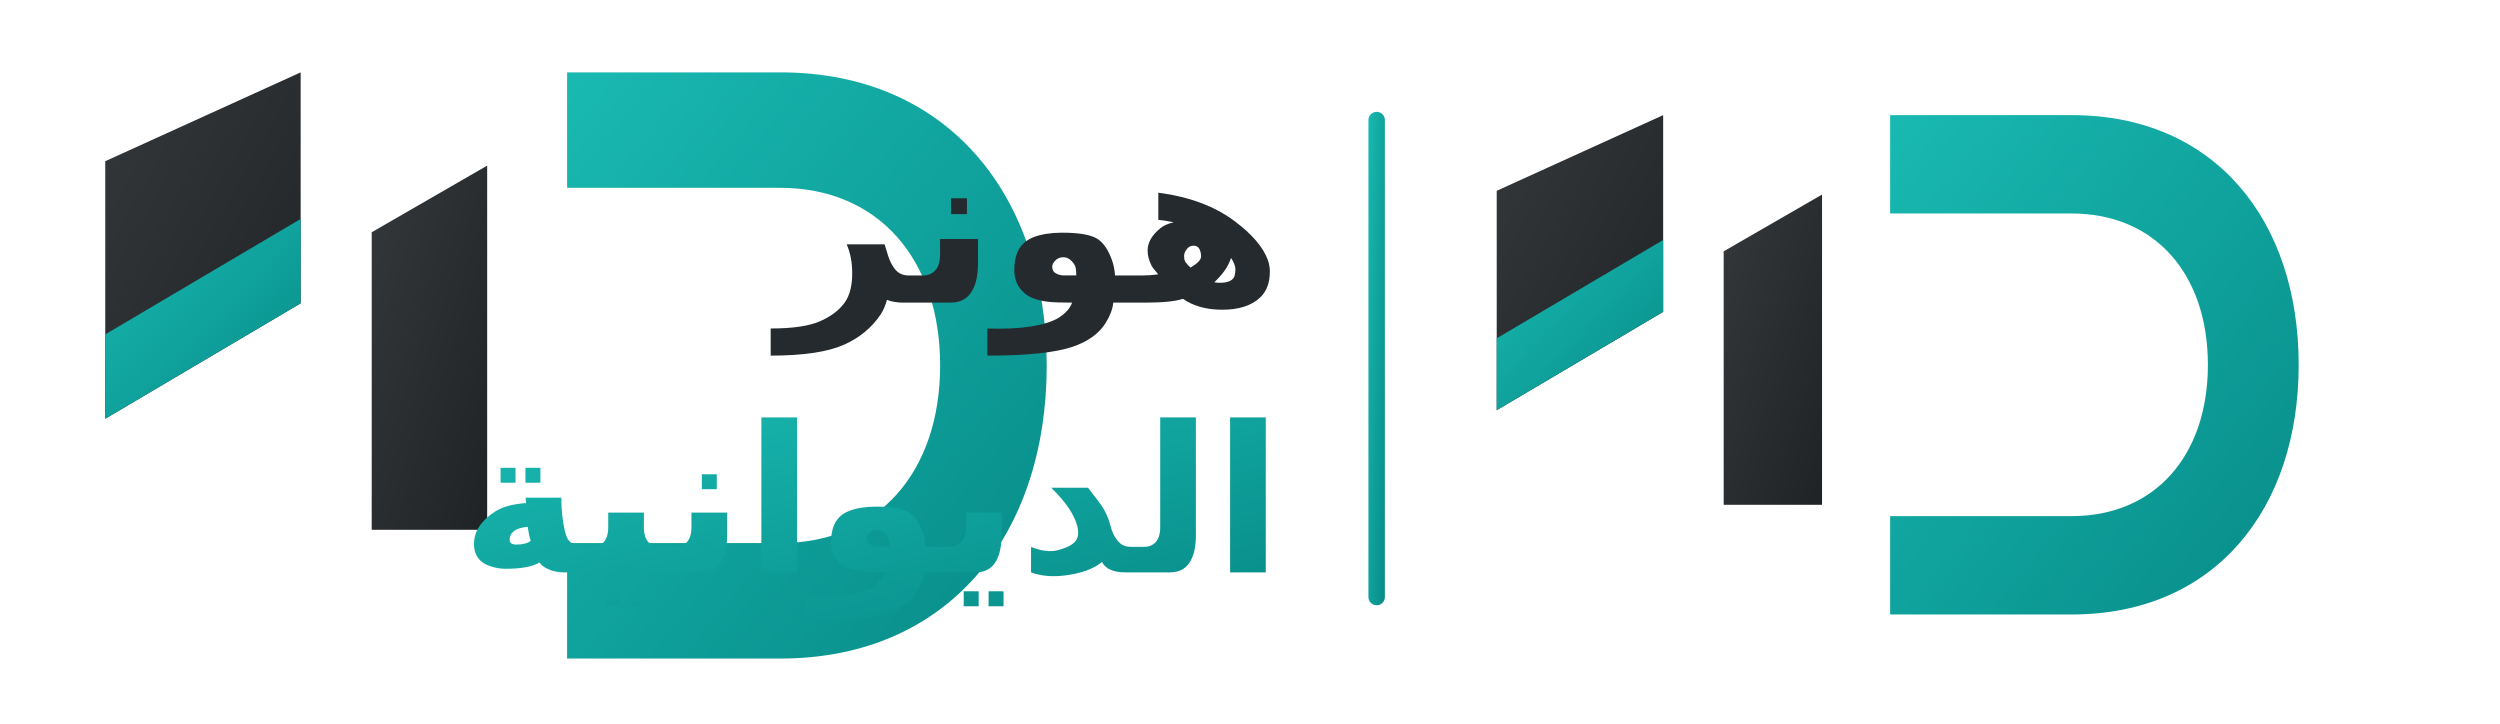
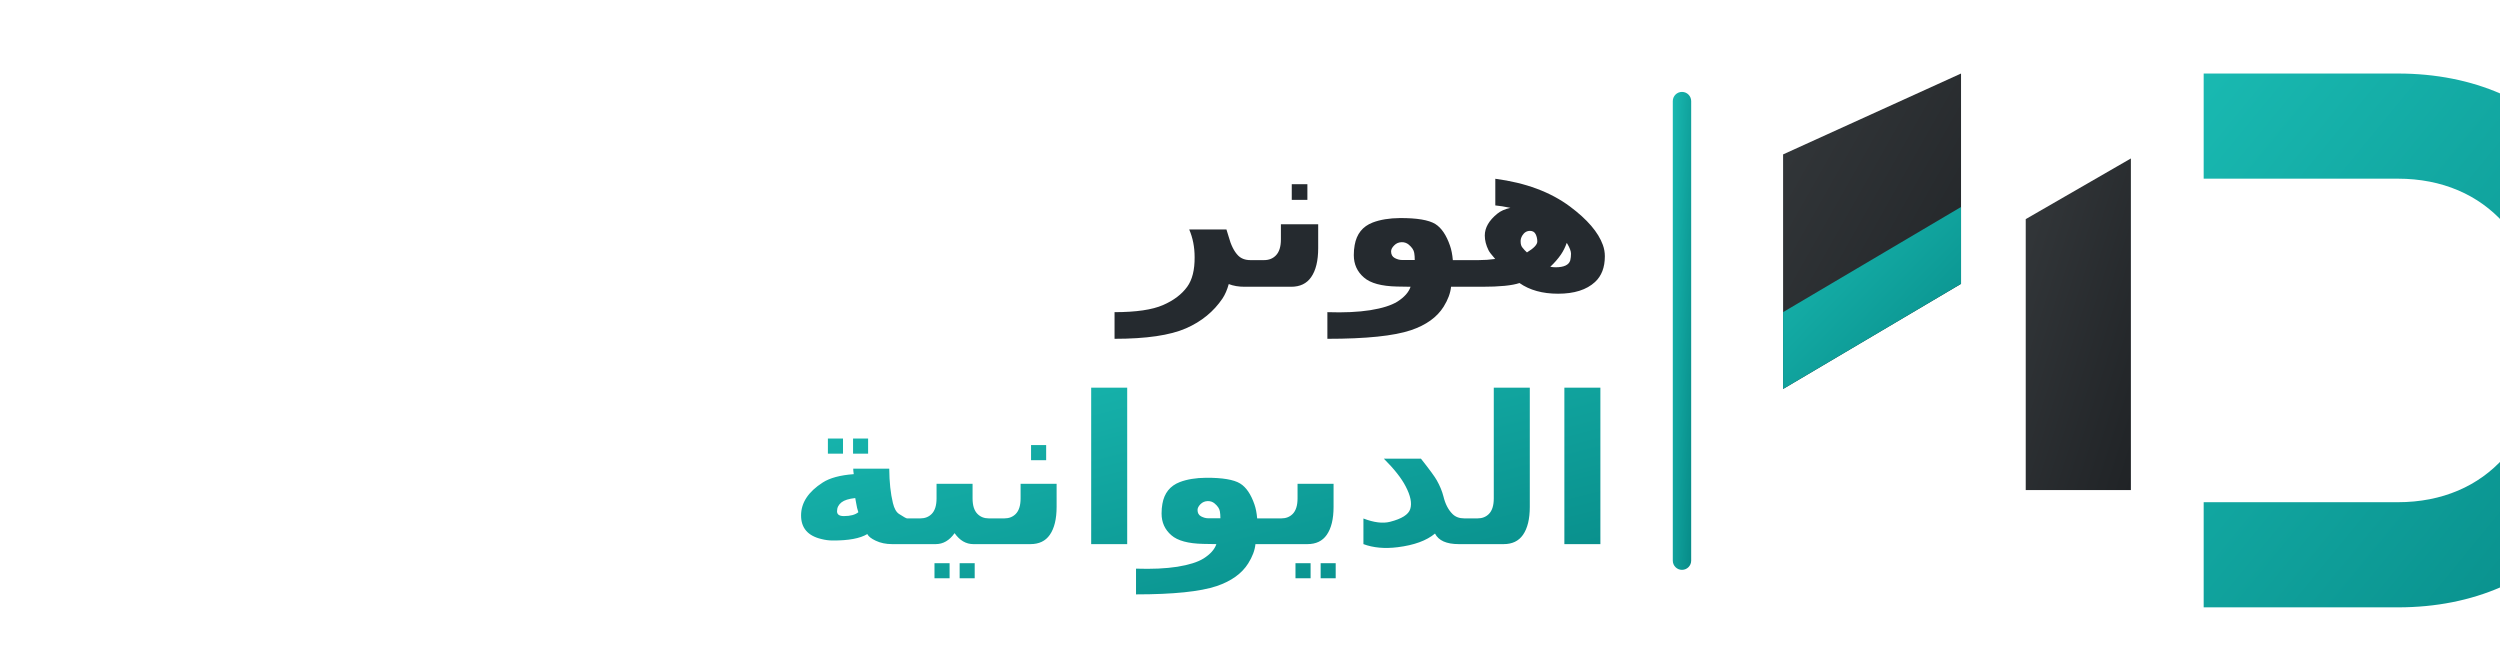
- <svg xmlns="http://www.w3.org/2000/svg" width="760" height="220" viewBox="0 0 760 220">
+ <svg xmlns="http://www.w3.org/2000/svg" width="680" height="180" viewBox="0 0 680 180">
  <defs>
    <linearGradient id="teal" x1="0" y1="0" x2="1" y2="1">
      <stop offset="0" stop-color="#19b9b1" />
      <stop offset="1" stop-color="#078b88" />
    </linearGradient>
    <linearGradient id="dark" x1="0" y1="0" x2="1" y2="1">
      <stop offset="0" stop-color="#34383b" />
      <stop offset="1" stop-color="#202326" />
    </linearGradient>
  </defs>
-   <g transform="translate(32 22) scale(.27)">
+   <g transform="translate(485 20) scale(.22)">
    <path fill="url(#dark)" d="M0 100 220 0v260L0 390z" />
    <path fill="url(#teal)" d="M0 390 220 260v-95L0 295z" />
    <path fill="url(#dark)" d="M300 180 430 105v410H300z" />
    <path fill="url(#teal)" d="M520 0h240c190 0 300 140 300 330S950 660 760 660H520V530h240c110 0 180-80 180-200S870 130 760 130H520z" />
  </g>
-   <text x="390" y="92" text-anchor="end" font-family="Arial,sans-serif" font-size="66" font-weight="700" fill="#252a2f">هونر</text>
-   <text x="390" y="174" text-anchor="end" font-family="Arial,sans-serif" font-size="62" font-weight="700" fill="url(#teal)">الديوانية</text>
-   <rect x="416" y="34" width="5" height="150" rx="2.5" fill="url(#teal)" />
-   <g transform="translate(455 35) scale(.23)">
-     <path fill="url(#dark)" d="M0 100 220 0v260L0 390z" />
-     <path fill="url(#teal)" d="M0 390 220 260v-95L0 295z" />
-     <path fill="url(#dark)" d="M300 180 430 105v410H300z" />
-     <path fill="url(#teal)" d="M520 0h240c190 0 300 140 300 330S950 660 760 660H520V530h240c110 0 180-80 180-200S870 130 760 130H520z" />
-   </g>
+   <text x="440" y="78" text-anchor="end" font-family="Arial,sans-serif" font-size="58" font-weight="700" fill="#252a2f">هونر</text>
+   <text x="440" y="148" text-anchor="end" font-family="Arial,sans-serif" font-size="56" font-weight="700" fill="url(#teal)">الديوانية</text>
+   <rect x="455" y="25" width="5" height="130" rx="2.5" fill="url(#teal)" />
</svg>
